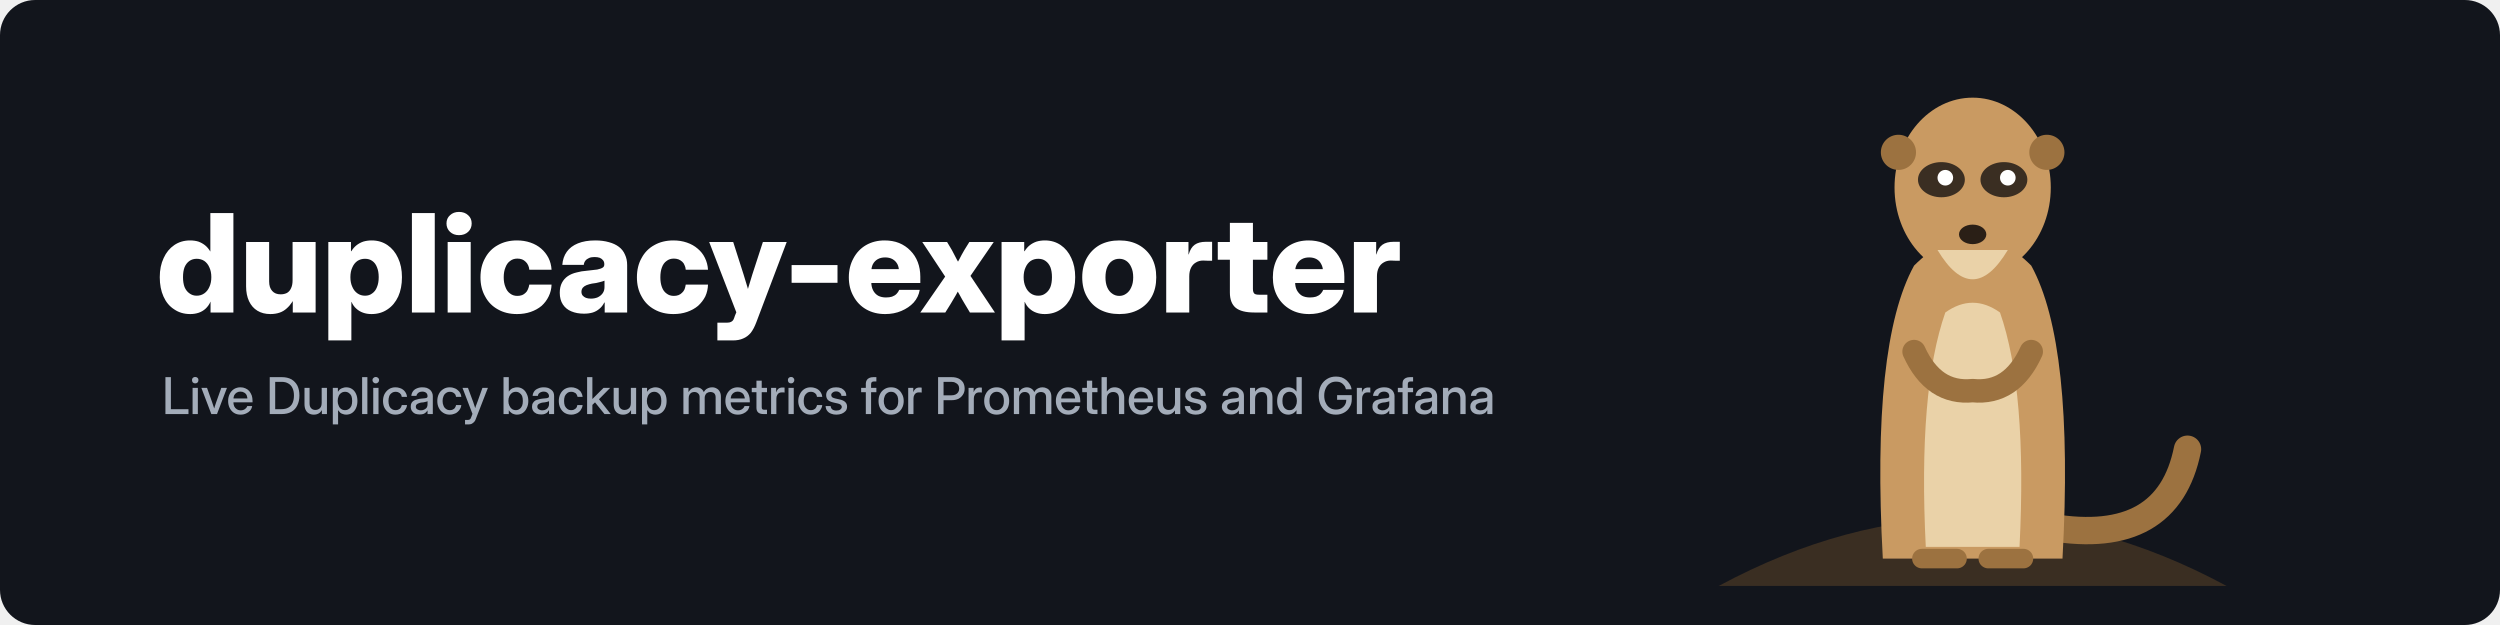
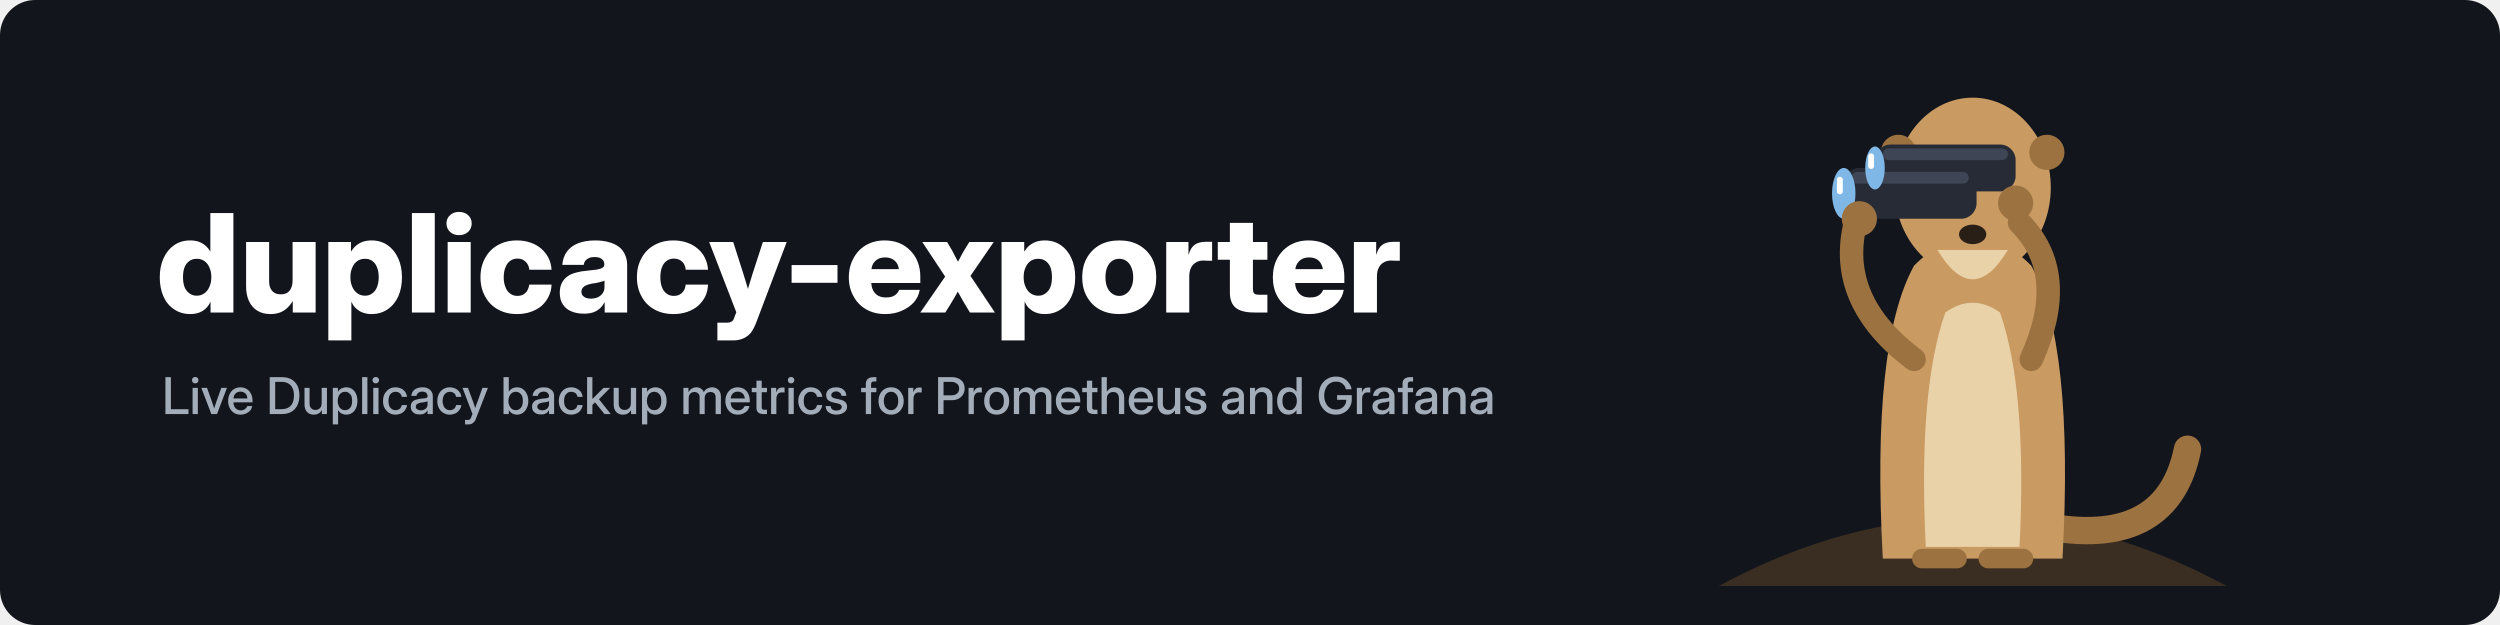
- <svg xmlns="http://www.w3.org/2000/svg" viewBox="0 0 1280 320" width="1280" height="320" role="img" aria-label="duplicacy-exporter: a meerkat standing watch">
+ <svg xmlns="http://www.w3.org/2000/svg" viewBox="0 0 1280 320" width="1280" height="320" role="img" aria-label="duplicacy-exporter: a meerkat on watch with binoculars">
  <defs>
    <clipPath id="k">
      <rect width="1280" height="320" rx="18" />
    </clipPath>
  </defs>
  <g clip-path="url(#k)">
    <rect width="1280" height="320" fill="#12151C" />
    <path d="M880 300q130-70 260 0z" fill="#3A2E22" />
    <path d="M1050 270q60 10 70 -40" stroke="#9C7240" stroke-width="14" fill="none" stroke-linecap="round" />
    <path d="M964 286q-6-110 16-150q30-30 60 0q22 40 16 150z" fill="#C99A62" />
    <path d="M986 280q-4-80 10-120q14-10 28 0q14 40 10 120z" fill="#EAD2A8" />
-     <path d="M980 180q10 22 30 20M1040 180q-10 22-30 20" stroke="#9C7240" stroke-width="12" fill="none" stroke-linecap="round" />
    <ellipse cx="1010" cy="96" rx="40" ry="46" fill="#C99A62" />
    <path d="M992 128q18 30 36 0z" fill="#EAD2A8" />
    <circle cx="972" cy="78" r="9" fill="#9C7240" />
    <circle cx="1048" cy="78" r="9" fill="#9C7240" />
-     <ellipse cx="994" cy="92" rx="12" ry="9" fill="#3A2E22" />
-     <ellipse cx="1026" cy="92" rx="12" ry="9" fill="#3A2E22" />
-     <circle cx="996" cy="91" r="4" fill="#fff" />
-     <circle cx="1028" cy="91" r="4" fill="#fff" />
    <ellipse cx="1010" cy="120" rx="7" ry="5" fill="#2A1F16" />
+     <rect x="960" y="74" width="72" height="24" rx="8" fill="#262B35" />
+     <rect x="964" y="76" width="64" height="6" rx="3" fill="#3E4656" />
+     <rect x="944" y="86" width="68" height="26" rx="8" fill="#262B35" />
+     <rect x="948" y="88" width="60" height="6" rx="3" fill="#3E4656" />
+     <ellipse cx="960" cy="86" rx="5" ry="11" fill="#7FB8E6" />
+     <ellipse cx="944" cy="99" rx="6" ry="13" fill="#7FB8E6" />
+     <path d="M958 80v5M942 92v6" stroke="#fff" stroke-width="3" stroke-linecap="round" />
+     <path d="M980 184q-40 -30 -30 -70M1040 184q20 -44 -6 -70" stroke="#9C7240" stroke-width="12" fill="none" stroke-linecap="round" />
+     <circle cx="952" cy="112" r="9" fill="#9C7240" />
+     <circle cx="1032" cy="104" r="9" fill="#9C7240" />
    <path d="M984 286h18M1018 286h18" stroke="#9C7240" stroke-width="10" stroke-linecap="round" />
    <path fill="#FFFFFF" d="m97.4 160.8q-4.7 0-8.2-2.4-3.6-2.3-5.5-6.6-1.9-4.2-1.9-9.9 0-5.6 2-9.8 1.9-4.2 5.4-6.6 3.5-2.4 8.1-2.4 2.4 0 4.3.6 1.9.7 3.4 1.9 1.5 1.2 2.7 3.2v-19.7h11.8v50.9h-11.7v-5.6q-.9 2.1-2.5 3.6-1.5 1.4-3.5 2.1-2 .7-4.4.7zm3.3-9.4q2.2 0 3.9-1.2 1.7-1.2 2.6-3.3 1-2.1 1-5 0-2.9-1-5-.9-2.1-2.6-3.3-1.7-1.1-3.9-1.1-2.1 0-3.7 1.1-1.6 1.1-2.5 3.2-.8 2.1-.8 5.1 0 3 .8 5.1.9 2.1 2.5 3.2 1.6 1.2 3.7 1.2zm37.7 9.4q-3.8 0-6.6-1.7-2.8-1.7-4.3-4.9-1.5-3.2-1.5-7.6v-22.7h11.8v20.2q0 3.2 1.6 4.9 1.5 1.7 4.3 1.7 1.8 0 3.2-.7 1.4-.8 2.1-2.4.8-1.6.8-4.1v-19.6h11.8v36.1h-11.7v-9.7h1.8q-1.7 4.8-4.9 7.6-3.1 2.9-8.4 2.9zm29.7 13.5v-50.4h11.6v4.7h.2q1.1-1.8 2.6-3 1.5-1.2 3.5-1.9 2-.6 4.3-.6 4.6 0 8.1 2.4 3.5 2.4 5.4 6.6 2 4.2 2 9.8 0 5.7-1.9 9.9-2 4.3-5.5 6.6-3.5 2.4-8.2 2.4-2.4 0-4.3-.7-2-.7-3.5-2.1-1.5-1.3-2.4-3.4h-.1v19.7zm18.8-22.9q2.2 0 3.7-1.2 1.6-1.1 2.4-3.2.9-2.1.9-5.1 0-3-.9-5.1-.8-2.1-2.4-3.2-1.5-1.1-3.7-1.1-2.2 0-3.9 1.1-1.7 1.2-2.6 3.3-1 2.1-1 5 0 2.9 1 5 .9 2.1 2.6 3.3 1.7 1.2 3.9 1.2zm35.7-42.3v50.9h-11.7v-50.9zm6.6 50.9v-36.1h11.8v36.1zm5.8-39.6q-2.8 0-4.6-1.7-1.8-1.7-1.8-4.3 0-2.6 1.8-4.2 1.8-1.7 4.6-1.7 2.9 0 4.7 1.7 1.8 1.6 1.8 4.2 0 2.6-1.8 4.3-1.8 1.7-4.7 1.7zm29.7 40.4q-5.6 0-9.8-2.4-4.2-2.3-6.5-6.6-2.4-4.2-2.4-9.8 0-5.7 2.4-9.9 2.3-4.3 6.5-6.6 4.2-2.4 9.8-2.4 3.7 0 6.9 1.1 3.2 1.1 5.5 3.1 2.3 2 3.7 4.7 1.4 2.8 1.6 6.1h-11.4q-.1-1.3-.6-2.3-.5-1.1-1.3-1.8-.8-.8-1.8-1.2-1.1-.4-2.4-.4-2.2 0-3.7 1.2-1.6 1.1-2.4 3.3-.9 2.1-.9 5.1 0 2.9.9 5 .8 2.2 2.4 3.3 1.5 1.2 3.7 1.2 1.3 0 2.4-.4 1-.4 1.8-1.2.8-.7 1.2-1.8.5-1.1.7-2.4h11.4q-.1 3.3-1.5 6.1-1.3 2.7-3.6 4.8-2.4 2-5.6 3.1-3.2 1.1-7 1.1zm34.3-.2q-3.7 0-6.5-1.2-2.7-1.1-4.3-3.5-1.6-2.4-1.6-6 0-3 1.1-5.1 1.1-2.1 3-3.4 1.9-1.3 4.5-1.9 2.5-.7 5.4-.9 3.2-.3 5.2-.6 1.9-.4 2.8-1 .8-.5.8-1.6v-.2q0-1.1-.6-1.9-.6-.8-1.7-1.3-1.2-.4-2.7-.4-1.7 0-2.8.5-1.2.5-1.9 1.4-.7.9-.8 2.1h-11q.3-3.9 2.3-6.7 2-2.8 5.7-4.3 3.7-1.5 8.9-1.5 3.9 0 7 .9 3 .8 5.1 2.4 2.1 1.6 3.1 4 1.1 2.3 1.1 5.3v24.3h-11.5v-5.1h-.2q-1 2-2.5 3.2-1.5 1.3-3.4 1.9-2 .6-4.5.6zm3.5-7.7q2 0 3.6-.7 1.6-.8 2.5-2.1.9-1.3.9-3.1v-3.3q-.5.2-1.1.4-.7.2-1.5.4-.8.2-1.7.4-1 .1-2.1.3-1.5.3-2.8.8-1.2.5-1.9 1.3-.7.9-.7 2.1 0 1.1.6 1.9.7.8 1.7 1.2 1.1.4 2.5.4zm42.3 7.9q-5.6 0-9.8-2.4-4.2-2.3-6.5-6.6-2.4-4.2-2.4-9.8 0-5.7 2.4-9.9 2.3-4.3 6.5-6.6 4.2-2.4 9.8-2.4 3.7 0 6.9 1.1 3.2 1.1 5.5 3.1 2.4 2 3.7 4.7 1.4 2.8 1.6 6.1h-11.4q-.1-1.3-.6-2.3-.4-1.1-1.2-1.8-.9-.8-1.9-1.2-1.1-.4-2.4-.4-2.2 0-3.7 1.2-1.6 1.1-2.4 3.3-.8 2.1-.8 5.1 0 2.9.8 5 .8 2.2 2.4 3.3 1.5 1.2 3.7 1.2 1.3 0 2.4-.4 1-.4 1.8-1.2.8-.7 1.3-1.8.4-1.1.6-2.4h11.4q-.1 3.3-1.4 6.1-1.4 2.7-3.7 4.8-2.4 2-5.6 3.1-3.2 1.1-7 1.1zm22.5 13.5v-9.1h5q1.3 0 2-.4.7-.3 1.2-1.1.4-.8.8-2.1l.7-1.7-13.9-36h12.3l5.3 16.6q1.1 3.4 2.1 6.9.9 3.4 1.8 6.9h-3.3q.9-3.5 1.8-6.9 1-3.5 2.1-6.9l5.4-16.6h12.2l-15.6 41.2q-1.2 3.2-2.8 5.3-1.7 2-3.9 2.9-2.2 1-5.3 1-1.9 0-3.9 0-2 0-4 0zm61.5-38.6v9.1h-23.5v-9.1zm24.4 25.1q-5.5 0-9.7-2.4-4.2-2.4-6.5-6.7-2.4-4.2-2.4-9.7 0-5.5 2.4-9.8 2.3-4.3 6.4-6.7 4.2-2.4 9.5-2.4 4.1 0 7.4 1.3 3.4 1.4 5.8 3.9 2.5 2.5 3.8 5.9 1.3 3.4 1.3 7.5v3.2h-32.8v-7.1h27.3l-5.4 1.5q0-2.4-.8-4-.9-1.7-2.5-2.6-1.6-.9-3.8-.9-2.2 0-3.8.9-1.6.9-2.5 2.6-.8 1.6-.8 4v5.1q0 2.4.9 4.2.9 1.8 2.6 2.8 1.7.9 4 .9 1.8 0 3.1-.4 1.4-.5 2.3-1.4.9-.9 1.4-2.1h10.5q-.6 3.7-3.1 6.5-2.5 2.7-6.3 4.3-3.7 1.6-8.3 1.6zm18-.8l14.4-20.8-.3 4.5-13.1-19.8h12.7l2.5 4.2q1.3 2.4 2.4 4.6 1.2 2.1 2.4 4.3h-3.4q1.2-2.2 2.4-4.3 1.1-2.2 2.5-4.6l2.6-4.2h12.5l-13.6 19.8.3-4.5 13.9 20.8h-12.8l-2.7-4.5q-1.4-2.3-2.5-4.4-1.2-2.1-2.4-4.2h2.8q-1.3 2.1-2.4 4.2-1.2 2.1-2.6 4.4l-2.8 4.5zm41.6 14.3v-50.4h11.6v4.7h.2q1.1-1.8 2.6-3 1.5-1.2 3.5-1.9 2-.6 4.3-.6 4.6 0 8.1 2.4 3.5 2.4 5.4 6.6 2 4.2 2 9.8 0 5.7-1.9 9.9-2 4.3-5.5 6.6-3.5 2.4-8.2 2.4-2.4 0-4.3-.7-2-.7-3.5-2.1-1.5-1.3-2.4-3.4h-.1v19.7zm18.8-22.9q2.2 0 3.7-1.2 1.6-1.1 2.5-3.2.8-2.1.8-5.1 0-3-.8-5.1-.9-2.1-2.5-3.2-1.5-1.1-3.7-1.1-2.2 0-3.9 1.1-1.7 1.2-2.6 3.3-1 2.1-1 5 0 2.9 1 5 .9 2.1 2.6 3.3 1.7 1.2 3.9 1.2zm41.5 9.4q-5.7 0-10-2.3-4.2-2.3-6.6-6.6-2.4-4.2-2.4-9.9 0-5.8 2.4-10 2.4-4.2 6.6-6.6 4.3-2.3 10-2.3 5.7 0 9.9 2.3 4.3 2.4 6.7 6.6 2.3 4.2 2.3 10 0 5.7-2.3 9.9-2.4 4.3-6.7 6.6-4.2 2.3-9.9 2.3zm0-9.3q2 0 3.6-1.2 1.6-1.1 2.5-3.2 1-2.1 1-5.1 0-3.1-1-5.2-.9-2.1-2.5-3.2-1.6-1.1-3.6-1.1-2.1 0-3.7 1.1-1.6 1.1-2.5 3.2-.9 2.1-.9 5.2 0 3 .9 5.1.9 2.1 2.5 3.2 1.6 1.2 3.7 1.2zm24 8.5v-36.1h11.4v6.4h.1q1-3.5 3.1-5 2.1-1.5 5.7-1.5 1 0 1.7 0 .8 0 1.5 0v9.7q-.6 0-2 0-1.3-.1-2.6-.1-2.1 0-3.7 1-1.6.9-2.5 2.7-.9 1.8-.9 4.4v18.5zm51.8-36.1v9.1h-25.4v-9.1zm-19.2-9.8h11.8v33.8q0 1.7.7 2.4.6.6 2.6.6.9 0 2.2 0 1.3 0 1.9 0v9.1q-.9 0-2.8 0-1.9 0-3.9 0-6.5 0-9.5-2.4-3-2.5-3-7.8zm40.6 46.7q-5.6 0-9.7-2.4-4.2-2.4-6.6-6.7-2.3-4.2-2.3-9.7 0-5.5 2.3-9.8 2.4-4.3 6.5-6.7 4.1-2.4 9.5-2.4 4 0 7.4 1.3 3.3 1.4 5.8 3.9 2.4 2.5 3.8 5.9 1.3 3.4 1.3 7.5v3.2h-32.8v-7.1h27.3l-5.4 1.5q0-2.4-.9-4-.8-1.7-2.4-2.6-1.6-.9-3.8-.9-2.2 0-3.8.9-1.6.9-2.5 2.6-.9 1.6-.9 4v5.1q0 2.4.9 4.2 1 1.8 2.6 2.8 1.7.9 4.1.9 1.7 0 3.1-.4 1.4-.5 2.3-1.4.9-.9 1.4-2.1h10.5q-.6 3.7-3.1 6.5-2.5 2.7-6.3 4.3-3.8 1.6-8.3 1.6zm22.9-.8v-36.1h11.4v6.4h.1q1-3.5 3.1-5 2.1-1.5 5.7-1.5 1 0 1.7 0 .8 0 1.5 0v9.7q-.6 0-2 0-1.3-.1-2.6-.1-2.1 0-3.7 1-1.6.9-2.5 2.7-.9 1.8-.9 4.4v18.5z" />
    <path fill="#A3ACB9" d="m84.7 212v-18.9h2.8v16.4h9v2.5zm13.9 0v-13.4h2.7v13.4zm1.3-15.7q-.7 0-1.2-.5-.4-.5-.4-1.2 0-.7.4-1.1.5-.5 1.2-.5.8 0 1.3.5.4.4.4 1.1 0 .7-.4 1.2-.5.5-1.3.5zm8.3 15.7l-5.1-13.4h2.9l2.6 7.3q.4 1.1.7 2.1.4 1.1.7 2.1h-.6q.3-1 .6-2.1.4-1 .7-2.1l2.6-7.3h2.9l-5.1 13.4zm15 .3q-2 0-3.4-.9-1.4-.9-2.2-2.5-.8-1.6-.8-3.6 0-2 .8-3.6.8-1.6 2.2-2.5 1.5-.9 3.3-.9 1.4 0 2.5.5 1.2.5 2 1.4.8 1 1.3 2.3.4 1.2.4 2.8v.7h-11.3v-2h9.9l-1.2.6q0-1.2-.4-2.2-.4-.9-1.3-1.4-.8-.5-1.9-.5-1.1 0-1.9.5-.8.5-1.3 1.4-.4 1-.4 2.2v1.2q0 1.2.4 2.2.5 1 1.3 1.5.9.6 2.1.6.8 0 1.5-.3.7-.3 1.1-.8.5-.4.7-1.1h2.5q-.2 1.3-1 2.3-.9 1-2.1 1.5-1.3.6-2.8.6zm21-.3h-4.7v-2.5h4.5q2.2 0 3.6-.8 1.5-.8 2.2-2.4.7-1.6.7-3.8 0-2.2-.7-3.7-.7-1.6-2.1-2.4-1.4-.9-3.5-.9h-4.8v-2.4h5q2.7 0 4.8 1.1 2 1.2 3.1 3.3 1 2.1 1 5 0 2.9-1.1 5.1-1 2.1-3.1 3.3-2 1.1-4.9 1.1zm-3.3-18.9v18.9h-2.8v-18.9zm19.8 19.2q-1.4 0-2.5-.6-1.1-.6-1.7-1.8-.6-1.2-.6-3v-8.3h2.6v8q0 1.6.8 2.4.8.9 2.2.9.9 0 1.6-.4.8-.4 1.2-1.2.4-.8.4-2v-7.7h2.7v13.4h-2.6v-3.3h.6q-.7 1.8-1.8 2.7-1.2.9-2.9.9zm9.7 5v-18.7h2.6v1.9h.1q.4-.7 1-1.2.7-.5 1.5-.7.8-.3 1.6-.3 1.8 0 3.1.9 1.3.9 2 2.5.7 1.5.7 3.6 0 2.1-.7 3.6-.7 1.6-2 2.5-1.3.9-3.1.9-.8 0-1.6-.3-.8-.2-1.4-.7-.6-.6-1.1-1.3v7.3zm6.3-7.3q1.1 0 1.9-.6.8-.5 1.3-1.6.4-1 .4-2.5 0-1.5-.4-2.6-.5-1-1.3-1.5-.8-.6-1.9-.6-1.2 0-2 .6-.9.6-1.3 1.6-.5 1.1-.5 2.5 0 1.4.5 2.4.4 1.1 1.3 1.7.8.6 2 .6zm11.4-16.9v18.9h-2.7v-18.9zm3 18.9v-13.4h2.7v13.4zm1.3-15.7q-.7 0-1.2-.5-.5-.5-.5-1.2 0-.7.5-1.1.5-.5 1.2-.5.7 0 1.2.5.5.4.5 1.1 0 .7-.5 1.2-.5.5-1.2.5zm10.1 16q-1.9 0-3.3-.9-1.4-.9-2.3-2.5-.8-1.5-.8-3.6 0-2 .8-3.6.9-1.6 2.3-2.5 1.4-.9 3.3-.9 1.2 0 2.3.4 1 .3 1.8 1 .7.6 1.2 1.5.5.9.6 2h-2.7q-.1-.6-.3-1.1-.3-.4-.7-.8-.4-.3-.9-.5-.6-.2-1.2-.2-1.2 0-2 .6-.9.6-1.3 1.6-.4 1.1-.4 2.5 0 1.4.4 2.5.4 1 1.3 1.6.8.6 2 .6.6 0 1.2-.2.5-.2.9-.5.4-.4.6-.8.3-.5.4-1.1h2.7q-.1 1.1-.6 1.9-.5.9-1.2 1.6-.8.7-1.8 1-1.1.4-2.3.4zm12.4-.1q-1.3 0-2.4-.4-1-.5-1.6-1.4-.6-.9-.6-2.2 0-1.2.4-1.9.4-.7 1.2-1.2.7-.4 1.7-.6.9-.3 2-.4 1.2-.1 2-.2.7-.1 1-.3.3-.2.3-.7v-.1q0-.7-.3-1.2-.3-.5-.9-.8-.6-.3-1.5-.3-.8 0-1.5.3-.6.3-1 .8-.4.5-.5 1.1h-2.6q.1-1.3.8-2.3.7-1 1.9-1.5 1.3-.6 2.9-.6 1.3 0 2.3.3 1 .4 1.7 1 .6.5 1 1.4.4.8.4 1.8v9.2h-2.7v-1.9q-.3.5-.8 1-.5.5-1.2.8-.8.3-2 .3zm.6-2.1q1.1 0 1.9-.5.8-.4 1.2-1.1.3-.7.3-1.5v-1.6q-.1.1-.4.2-.3.1-.8.2-.4.1-.9.2-.6.1-1.1.1-.7.1-1.4.4-.6.2-1 .6-.4.4-.4 1.1 0 .6.3 1 .3.4.9.6.6.3 1.4.3zm14.8 2.2q-1.9 0-3.3-.9-1.5-.9-2.3-2.5-.8-1.5-.8-3.6 0-2 .8-3.6.8-1.6 2.3-2.5 1.4-.9 3.3-.9 1.2 0 2.2.4 1.1.3 1.8 1 .8.6 1.3 1.5.5.9.6 2h-2.7q-.1-.6-.3-1.1-.3-.4-.7-.8-.4-.3-.9-.5-.6-.2-1.3-.2-1.1 0-1.9.6-.9.6-1.3 1.6-.5 1.1-.5 2.5 0 1.4.5 2.5.4 1 1.3 1.6.8.6 1.9.6.7 0 1.3-.2.5-.2.9-.5.4-.4.6-.8.3-.5.4-1.1h2.7q-.1 1.1-.6 1.9-.5.9-1.3 1.6-.7.7-1.8 1-1 .4-2.2.4zm7.8 5v-2.3h1.5q.4 0 .7-.1.3-.2.6-.5.2-.4.4-.9l.6-1.6-5.1-13.3h2.8l2.7 7.3q.4 1.1.7 2.1.4 1.1.7 2.1h-.7q.3-1 .6-2.1.4-1 .8-2.1l2.6-7.3h2.8l-6.1 15.7q-.3 1-.9 1.7-.6.6-1.3 1-.7.3-1.6.3-.5 0-.9 0-.4 0-.9 0zm26.5-5q-.8 0-1.6-.3-.8-.2-1.4-.8-.7-.5-1.1-1.2v2h-2.7v-18.9h2.7v7.4q.5-.7 1.1-1.2.6-.5 1.4-.7.8-.3 1.7-.3 1.7 0 3 .9 1.3.9 2 2.5.8 1.5.8 3.6 0 2.1-.8 3.6-.7 1.6-2 2.5-1.3.9-3.1.9zm-.5-2.3q1.1 0 1.9-.6.8-.5 1.3-1.6.4-1 .4-2.5 0-1.5-.4-2.6-.5-1-1.3-1.5-.8-.6-1.9-.6-1.1 0-2 .6-.8.6-1.3 1.6-.5 1.1-.5 2.5 0 1.4.5 2.4.5 1.1 1.3 1.7.9.6 2 .6zm13 2.2q-1.4 0-2.4-.4-1.1-.5-1.7-1.4-.6-.9-.6-2.2 0-1.2.5-1.9.4-.7 1.1-1.2.8-.4 1.7-.6 1-.3 2-.4 1.3-.1 2-.2.7-.1 1-.3.4-.2.4-.7v-.1q0-.7-.4-1.2-.3-.5-.9-.8-.6-.3-1.4-.3-.9 0-1.5.3-.7.3-1.1.8-.4.5-.4 1.1h-2.7q.1-1.3.8-2.3.7-1 2-1.5 1.2-.6 2.9-.6 1.2 0 2.2.3 1 .4 1.7 1 .7.5 1.1 1.4.3.8.3 1.8v9.2h-2.6v-1.9h-.1q-.3.5-.7 1-.5.5-1.3.8-.8.3-1.9.3zm.5-2.1q1.2 0 2-.5.7-.4 1.1-1.1.4-.7.4-1.5v-1.6q-.2.1-.5.2-.3.1-.7.2-.5.1-1 .2-.5.1-1 .1-.8.1-1.4.4-.6.2-1 .6-.4.4-.4 1.1 0 .6.3 1 .3.4.9.6.5.3 1.3.3zm14.9 2.2q-1.9 0-3.4-.9-1.4-.9-2.2-2.5-.8-1.5-.8-3.6 0-2 .8-3.6.8-1.6 2.2-2.5 1.5-.9 3.4-.9 1.2 0 2.2.4 1 .3 1.8 1 .8.6 1.2 1.5.5.9.6 2h-2.6q-.1-.6-.4-1.1-.2-.4-.6-.8-.5-.3-1-.5-.5-.2-1.2-.2-1.2 0-2 .6-.8.6-1.3 1.6-.4 1.1-.4 2.5 0 1.4.4 2.5.5 1 1.3 1.6.8.6 2 .6.7 0 1.2-.2.5-.2.9-.5.4-.4.7-.8.2-.5.3-1.1h2.7q-.1 1.1-.6 1.9-.4.9-1.2 1.6-.8.7-1.8 1-1 .4-2.2.4zm10.6-4.8v-3.2h.2l5.7-5.7h3.4l-6.4 6.5h-.4zm-2.5 4.5v-18.9h2.7v18.9zm8.9 0l-5.1-6.3 1.8-1.9 6.5 8.2zm9.5.3q-1.4 0-2.5-.6-1.1-.6-1.7-1.8-.6-1.2-.6-3v-8.3h2.6v8q0 1.6.8 2.4.8.9 2.2.9.9 0 1.6-.4.8-.4 1.2-1.2.4-.8.4-2v-7.7h2.7v13.4h-2.6v-3.3h.6q-.7 1.8-1.8 2.7-1.2.9-2.9.9zm9.7 5v-18.7h2.6v1.9h.1q.4-.7 1-1.2.7-.5 1.5-.7.8-.3 1.6-.3 1.8 0 3.1.9 1.3.9 2 2.5.7 1.5.7 3.6 0 2.1-.7 3.6-.7 1.6-2 2.5-1.3.9-3.1.9-.8 0-1.6-.3-.8-.2-1.4-.7-.6-.6-1.1-1.3v7.3zm6.3-7.3q1.1 0 1.9-.6.8-.5 1.3-1.6.4-1 .4-2.5 0-1.5-.4-2.6-.5-1-1.3-1.5-.8-.6-1.9-.6-1.2 0-2 .6-.9.6-1.3 1.6-.5 1.1-.5 2.5 0 1.4.5 2.4.4 1.1 1.3 1.7.8.6 2 .6zm14.9 2v-13.4h2.6v2.8h-.3q.4-1 1.1-1.7.6-.7 1.4-1 .9-.4 1.8-.4 1.6 0 2.7.9 1.1.9 1.3 2.2h-.4q.3-.9.9-1.6.6-.7 1.6-1.1.9-.4 2-.4 1.3 0 2.3.6 1 .5 1.6 1.6.6 1.1.6 2.7v8.8h-2.7v-8.6q0-1.4-.8-2.1-.8-.6-1.9-.6-.9 0-1.5.4-.7.3-1 1-.4.7-.4 1.5v8.4h-2.6v-8.8q0-1.1-.8-1.8-.7-.7-1.9-.7-.7 0-1.4.3-.7.4-1.1 1.1-.4.7-.4 1.8v8.1zm27.9.3q-2 0-3.4-.9-1.4-.9-2.2-2.5-.8-1.6-.8-3.6 0-2 .8-3.6.8-1.6 2.2-2.5 1.5-.9 3.3-.9 1.4 0 2.6.5 1.1.5 1.9 1.4.9 1 1.3 2.3.4 1.2.4 2.8v.7h-11.3v-2h9.9l-1.1.6q0-1.2-.5-2.2-.4-.9-1.3-1.4-.8-.5-1.9-.5-1.1 0-1.9.5-.8.5-1.3 1.4-.4 1-.4 2.2v1.2q0 1.2.4 2.2.5 1 1.3 1.5.9.6 2.1.6.8 0 1.5-.3.7-.3 1.1-.8.5-.4.7-1.1h2.5q-.2 1.3-1 2.3-.9 1-2.1 1.5-1.3.6-2.8.6zm14.9-13.7v2.2h-7.8v-2.2zm-5.4-3.7h2.7v13.6q0 .7.3 1 .3.3 1.1.3.3 0 .7 0 .3 0 .6 0v2.2q-.3 0-.8 0-.4 0-.9 0-1.9 0-2.8-.8-.9-.8-.9-2.4zm7.5 17.1v-13.4h2.6v2.2h.1q.3-1.1 1.1-1.8.8-.6 2.1-.6.3 0 .6 0 .2.1.4.1v2.5q-.2 0-.6-.1-.4 0-.8 0-.8 0-1.4.3-.7.4-1 1.1-.4.7-.4 1.8v7.9zm8.9 0v-13.4h2.7v13.4zm1.3-15.7q-.7 0-1.2-.5-.4-.5-.4-1.2 0-.7.4-1.1.5-.5 1.2-.5.8 0 1.2.5.5.4.5 1.1 0 .7-.5 1.2-.4.5-1.2.5zm10.1 16q-1.9 0-3.3-.9-1.4-.9-2.2-2.5-.9-1.5-.9-3.6 0-2 .9-3.6.8-1.6 2.2-2.5 1.4-.9 3.3-.9 1.2 0 2.3.4 1 .3 1.8 1 .7.6 1.2 1.5.5.9.6 2h-2.7q-.1-.6-.3-1.1-.3-.4-.7-.8-.4-.3-.9-.5-.6-.2-1.2-.2-1.2 0-2 .6-.8.6-1.3 1.6-.4 1.1-.4 2.5 0 1.4.4 2.5.5 1 1.3 1.6.8.6 2 .6.6 0 1.2-.2.5-.2.9-.5.4-.4.6-.8.3-.5.4-1.1h2.7q-.1 1.1-.6 1.9-.5.9-1.2 1.6-.8.7-1.8 1-1.1.4-2.3.4zm13.1 0q-1.5 0-2.7-.5-1.3-.5-2-1.5-.7-.9-.8-2.4h2.6q.1 1.1.8 1.7.8.6 2.1.6 1.3 0 2-.5.8-.6.8-1.4 0-.6-.6-1.1-.5-.4-1.4-.6l-2.2-.5q-1.9-.4-2.9-1.3-.9-1-.9-2.5 0-1.2.6-2.1.6-.9 1.8-1.4 1.1-.5 2.7-.5 1.5 0 2.7.5 1.1.6 1.8 1.5.7 1 .7 2.4h-2.5q0-1-.8-1.6-.7-.7-1.9-.7-1.1 0-1.8.6-.7.5-.7 1.3 0 .6.5 1.1.6.4 1.5.6l2.2.5q2 .4 2.9 1.3 1 .9 1 2.4 0 1.3-.7 2.2-.8.9-2 1.4-1.2.5-2.8.5zm20.5-13.7v2.2h-7.8v-2.2zm-5.4 13.4v-15.6q0-1 .5-1.8.4-.7 1.3-1.1.8-.4 2-.4.5 0 1 0 .5 0 .6 0v2.2q-.1 0-.5 0-.4 0-.7 0-.8 0-1.2.4-.3.3-.3 1.2v15.1zm12.9.3q-1.9 0-3.3-.9-1.5-.9-2.3-2.4-.8-1.6-.8-3.7 0-2.1.8-3.6.8-1.6 2.3-2.5 1.4-.9 3.3-.9 2 0 3.4.9 1.4.9 2.2 2.5.9 1.5.9 3.6 0 2.1-.9 3.7-.8 1.5-2.2 2.4-1.4.9-3.4.9zm0-2.3q1.2 0 2-.6.8-.6 1.3-1.6.4-1.1.4-2.5 0-1.4-.4-2.5-.5-1-1.3-1.6-.8-.6-2-.6-1.1 0-1.9.6-.9.6-1.3 1.6-.5 1.1-.5 2.5 0 1.4.5 2.5.4 1 1.3 1.6.8.6 1.9.6zm8.8 2v-13.4h2.6v2.2q.4-1.1 1.2-1.8.8-.6 2.1-.6.3 0 .5 0 .3.1.5.1v2.5q-.2 0-.6-.1-.4 0-.9 0-.7 0-1.3.3-.7.4-1 1.1-.4.7-.4 1.8v7.9zm15.3 0v-18.9h7q2 0 3.5.7 1.4.7 2.3 2 .8 1.4.8 3.2 0 1.8-.9 3.1-.8 1.3-2.3 2.1-1.5.7-3.5.7h-5.5v-2.5h5.4q1.3 0 2.1-.4.9-.4 1.4-1.2.5-.8.5-1.8 0-1.1-.5-1.9-.5-.7-1.4-1.1-.8-.5-2.1-.5h-4v16.5zm15.6 0v-13.4h2.6v2.2q.4-1.1 1.2-1.8.8-.6 2.1-.6.3 0 .5 0 .3.1.4.1v2.5q-.1 0-.5-.1-.4 0-.9 0-.7 0-1.3.3-.7.4-1 1.1-.4.7-.4 1.8v7.9zm14.4.3q-1.9 0-3.4-.9-1.4-.9-2.2-2.4-.8-1.6-.8-3.7 0-2.1.8-3.6.8-1.6 2.2-2.5 1.5-.9 3.4-.9 1.9 0 3.4.9 1.4.9 2.2 2.5.8 1.5.8 3.6 0 2.1-.8 3.7-.8 1.5-2.2 2.4-1.5.9-3.4.9zm0-2.3q1.1 0 2-.6.8-.6 1.3-1.6.4-1.1.4-2.5 0-1.4-.4-2.5-.5-1-1.3-1.6-.9-.6-2-.6-1.1 0-2 .6-.8.6-1.3 1.6-.4 1.1-.4 2.5 0 1.4.4 2.5.5 1 1.3 1.6.8.6 2 .6zm8.8 2v-13.4h2.6v2.8h-.3q.4-1 1.1-1.7.6-.7 1.4-1 .9-.4 1.8-.4 1.5 0 2.7.9 1.1.9 1.3 2.2h-.4q.3-.9.9-1.6.6-.7 1.6-1.1.9-.4 2-.4 1.2 0 2.3.6 1 .5 1.6 1.6.6 1.1.6 2.7v8.8h-2.7v-8.6q0-1.4-.8-2.1-.8-.6-1.9-.6-.9 0-1.6.4-.6.3-1 1-.3.7-.3 1.5v8.4h-2.7v-8.8q0-1.1-.7-1.8-.7-.7-1.9-.7-.8 0-1.4.3-.7.4-1.1 1.1-.4.7-.4 1.8v8.1zm27.9.3q-2 0-3.4-.9-1.4-.9-2.2-2.5-.8-1.6-.8-3.6 0-2 .8-3.6.8-1.6 2.2-2.5 1.4-.9 3.3-.9 1.4 0 2.5.5 1.2.5 2 1.4.8 1 1.3 2.3.4 1.2.4 2.8v.7h-11.3v-2h9.9l-1.2.6q0-1.2-.4-2.2-.4-.9-1.3-1.4-.8-.5-1.9-.5-1.1 0-1.9.5-.8.5-1.3 1.4-.4 1-.4 2.2v1.2q0 1.2.4 2.2.5 1 1.3 1.5.8.6 2.1.6.8 0 1.5-.3.7-.3 1.1-.8.5-.4.7-1.1h2.5q-.2 1.3-1 2.3-.9 1-2.1 1.5-1.3.6-2.8.6zm14.9-13.7v2.2h-7.8v-2.2zm-5.4-3.7h2.7v13.6q0 .7.3 1 .3.3 1.1.3.3 0 .7 0 .3 0 .6 0v2.2q-.3 0-.8 0-.5 0-.9 0-1.9 0-2.8-.8-.9-.8-.9-2.4zm10.2 9.4v7.7h-2.7v-18.9h2.7v8.8h-.7q.7-1.8 1.9-2.7 1.1-.9 2.8-.9 1.4 0 2.5.6 1.1.6 1.7 1.8.7 1.2.7 2.9v8.4h-2.7v-8q0-1.6-.8-2.5-.8-.8-2.2-.8-.9 0-1.6.4-.7.4-1.2 1.1-.4.8-.4 2.1zm17.6 8q-2 0-3.4-.9-1.4-.9-2.2-2.5-.8-1.6-.8-3.6 0-2 .8-3.6.8-1.6 2.2-2.5 1.4-.9 3.3-.9 1.4 0 2.5.5 1.2.5 2 1.4.8 1 1.3 2.3.4 1.2.4 2.8v.7h-11.3v-2h9.9l-1.2.6q0-1.2-.4-2.2-.5-.9-1.3-1.4-.8-.5-1.9-.5-1.1 0-1.9.5-.8.5-1.3 1.4-.4 1-.4 2.2v1.2q0 1.2.4 2.2.4 1 1.3 1.5.8.6 2 .6.9 0 1.6-.3.7-.3 1.1-.8.4-.4.6-1.1h2.6q-.2 1.3-1.1 2.3-.8 1-2 1.5-1.3.6-2.8.6zm13.3 0q-1.4 0-2.5-.6-1.1-.6-1.7-1.8-.7-1.2-.7-3v-8.3h2.7v8q0 1.6.8 2.4.8.9 2.2.9.9 0 1.6-.4.7-.4 1.1-1.2.5-.8.5-2v-7.7h2.7v13.4h-2.7v-3.3h.7q-.7 1.8-1.9 2.7-1.1.9-2.8.9zm14.6 0q-1.5 0-2.7-.5-1.3-.5-2-1.5-.8-.9-.9-2.4h2.7q.1 1.1.8 1.7.8.6 2.1.6 1.3 0 2-.5.7-.6.7-1.4 0-.6-.5-1.1-.5-.4-1.4-.6l-2.2-.5q-1.9-.4-2.9-1.3-1-1-1-2.5 0-1.2.7-2.1.6-.9 1.8-1.4 1.1-.5 2.7-.5 1.5 0 2.7.5 1.1.6 1.8 1.5.7 1 .7 2.4h-2.5q0-1-.8-1.6-.7-.7-1.9-.7-1.1 0-1.8.6-.7.5-.7 1.3 0 .6.5 1.1.6.4 1.5.6l2.2.5q2 .4 2.9 1.3 1 .9 1 2.4 0 1.3-.8 2.2-.7.9-1.9 1.4-1.2.5-2.8.5zm18.1-.1q-1.3 0-2.4-.4-1-.5-1.6-1.4-.7-.9-.7-2.2 0-1.2.5-1.9.4-.7 1.2-1.2.7-.4 1.7-.6.9-.3 1.9-.4 1.3-.1 2-.2.8-.1 1.1-.3.3-.2.3-.7v-.1q0-.7-.3-1.2-.3-.5-1-.8-.6-.3-1.4-.3-.9 0-1.5.3-.7.3-1.1.8-.3.5-.4 1.1h-2.6q0-1.3.8-2.3.7-1 1.9-1.5 1.3-.6 2.9-.6 1.3 0 2.2.3 1 .4 1.7 1 .7.5 1.1 1.4.3.8.3 1.8v9.2h-2.6v-1.9q-.3.5-.8 1-.5.5-1.3.8-.7.3-1.9.3zm.5-2.1q1.2 0 2-.5.8-.4 1.1-1.1.4-.7.4-1.5v-1.6q-.1.1-.4.2-.4.1-.8.2-.4.1-1 .2-.5.1-1 .1-.7.1-1.4.4-.6.2-1 .6-.4.4-.4 1.1 0 .6.3 1 .3.4.9.6.6.3 1.3.3zm11.8-5.8v7.7h-2.6v-13.4h2.6v3.3h-.6q.6-1.8 1.8-2.7 1.2-.9 2.8-.9 1.4 0 2.5.6 1.1.6 1.8 1.8.6 1.2.6 2.9v8.4h-2.7v-8q0-1.6-.8-2.5-.7-.8-2.1-.8-.9 0-1.7.4-.7.4-1.1 1.1-.5.8-.5 2.1zm17.1 8q-1.8 0-3.1-.9-1.3-.9-2-2.5-.7-1.5-.7-3.6 0-2.1.7-3.6.7-1.6 2-2.5 1.3-.9 3.1-.9.8 0 1.6.3.8.2 1.4.7.6.5 1.1 1.2v-7.4h2.7v18.9h-2.7v-2q-.4.7-1.1 1.2-.6.6-1.4.8-.8.3-1.6.3zm.5-2.3q1.2 0 2-.6.8-.6 1.3-1.7.5-1 .5-2.4 0-1.4-.5-2.5-.5-1-1.3-1.6-.8-.6-2-.6-1.1 0-1.9.6-.8.5-1.3 1.5-.4 1.1-.4 2.6 0 1.5.4 2.5.5 1.1 1.3 1.6.8.6 1.9.6zm23.8 2.3q-2.6 0-4.6-1.2-1.9-1.3-3.1-3.5-1.1-2.2-1.1-5 0-3 1.1-5.2 1.2-2.2 3.2-3.4 1.9-1.2 4.5-1.2 1.5 0 2.9.4 1.3.5 2.4 1.4 1 .9 1.7 2 .8 1.2 1 2.7h-2.9q-.2-.9-.6-1.6-.5-.7-1.2-1.3-.6-.5-1.5-.8-.8-.2-1.8-.2-1.8 0-3.1.9-1.4.9-2.1 2.5-.8 1.6-.8 3.8 0 2.1.8 3.7.7 1.6 2.1 2.5 1.3.9 3.1.9 1.5 0 2.7-.6 1.2-.7 1.9-1.8.7-1.1.7-2.7l.8.1h-5.5v-2.4h7.5v2.2q0 2.3-1.1 4-1 1.8-2.9 2.8-1.8 1-4.1 1zm10.7-.3v-13.4h2.6v2.2h.1q.3-1.1 1.1-1.8.8-.6 2.1-.6.3 0 .6 0 .2.1.4.1v2.5q-.2 0-.6-.1-.4 0-.8 0-.8 0-1.4.3-.6.4-1 1.1-.4.7-.4 1.8v7.9zm12.6.2q-1.3 0-2.4-.4-1-.5-1.6-1.4-.6-.9-.6-2.2 0-1.2.4-1.9.4-.7 1.2-1.2.7-.4 1.7-.6.9-.3 2-.4 1.2-.1 2-.2.7-.1 1-.3.3-.2.3-.7v-.1q0-.7-.3-1.2-.3-.5-.9-.8-.6-.3-1.5-.3-.8 0-1.5.3-.6.3-1 .8-.4.5-.5 1.1h-2.6q.1-1.3.8-2.3.7-1 1.9-1.5 1.3-.6 3-.6 1.2 0 2.2.3 1 .4 1.7 1 .6.5 1 1.4.4.8.4 1.8v9.2h-2.7v-1.9q-.3.5-.8 1-.5.5-1.2.8-.8.3-2 .3zm.6-2.1q1.1 0 1.9-.5.8-.4 1.2-1.1.3-.7.3-1.5v-1.6q-.1.1-.4.2-.3.1-.8.2-.4.1-.9.2-.6.1-1.1.1-.7.1-1.4.4-.6.2-1 .6-.4.4-.4 1.1 0 .6.3 1 .3.4.9.6.6.3 1.4.3zm15.6-11.5v2.2h-7.8v-2.2zm-5.4 13.4v-15.6q0-1 .4-1.8.5-.7 1.3-1.1.9-.4 2.1-.4.5 0 1 0 .4 0 .6 0v2.2q-.1 0-.5 0-.4 0-.7 0-.8 0-1.2.4-.3.3-.3 1.2v15.1zm11.1.2q-1.4 0-2.4-.4-1.1-.5-1.7-1.4-.6-.9-.6-2.2 0-1.2.4-1.9.5-.7 1.2-1.2.8-.4 1.7-.6 1-.3 2-.4 1.3-.1 2-.2.7-.1 1-.3.4-.2.4-.7v-.1q0-.7-.4-1.2-.3-.5-.9-.8-.6-.3-1.5-.3-.8 0-1.5.3-.6.3-1 .8-.4.5-.4 1.1h-2.7q.1-1.3.8-2.3.7-1 2-1.5 1.2-.6 2.9-.6 1.2 0 2.2.3 1 .4 1.7 1 .7.5 1 1.4.4.8.4 1.8v9.2h-2.6v-1.9h-.1q-.3.5-.7 1-.5.5-1.3.8-.8.3-1.9.3zm.5-2.1q1.2 0 1.9-.5.8-.4 1.2-1.1.4-.7.4-1.5v-1.6q-.2.1-.5.2-.3.1-.7.2-.5.1-1 .2-.5.1-1 .1-.8.1-1.4.4-.7.2-1 .6-.4.4-.4 1.1 0 .6.3 1 .3.4.9.6.5.3 1.3.3zm11.8-5.8v7.7h-2.7v-13.4h2.7v3.3h-.7q.7-1.8 1.9-2.7 1.1-.9 2.8-.9 1.4 0 2.5.6 1.1.6 1.7 1.8.7 1.2.7 2.9v8.4h-2.7v-8q0-1.6-.8-2.5-.8-.8-2.2-.8-.9 0-1.6.4-.7.4-1.2 1.1-.4.8-.4 2.1zm16 7.9q-1.4 0-2.4-.4-1.1-.5-1.7-1.4-.6-.9-.6-2.2 0-1.2.5-1.9.4-.7 1.1-1.2.8-.4 1.7-.6 1-.3 2-.4 1.3-.1 2-.2.7-.1 1.1-.3.3-.2.3-.7v-.1q0-.7-.4-1.2-.3-.5-.9-.8-.6-.3-1.4-.3-.9 0-1.5.3-.7.3-1.1.8-.4.5-.4 1.1h-2.7q.1-1.3.8-2.3.7-1 2-1.5 1.2-.6 2.9-.6 1.2 0 2.2.3 1 .4 1.7 1 .7.5 1.1 1.4.3.8.3 1.8v9.2h-2.6v-1.9h-.1q-.3.5-.7 1-.5.5-1.3.8-.8.3-1.9.3zm.5-2.1q1.2 0 2-.5.7-.4 1.1-1.1.4-.7.4-1.5v-1.6q-.2.1-.5.2-.3.1-.7.2-.5.1-1 .2-.5.1-1 .1-.8.1-1.4.4-.6.2-1 .6-.4.4-.4 1.1 0 .6.3 1 .3.4.9.6.5.3 1.3.3z" />
  </g>
</svg>
